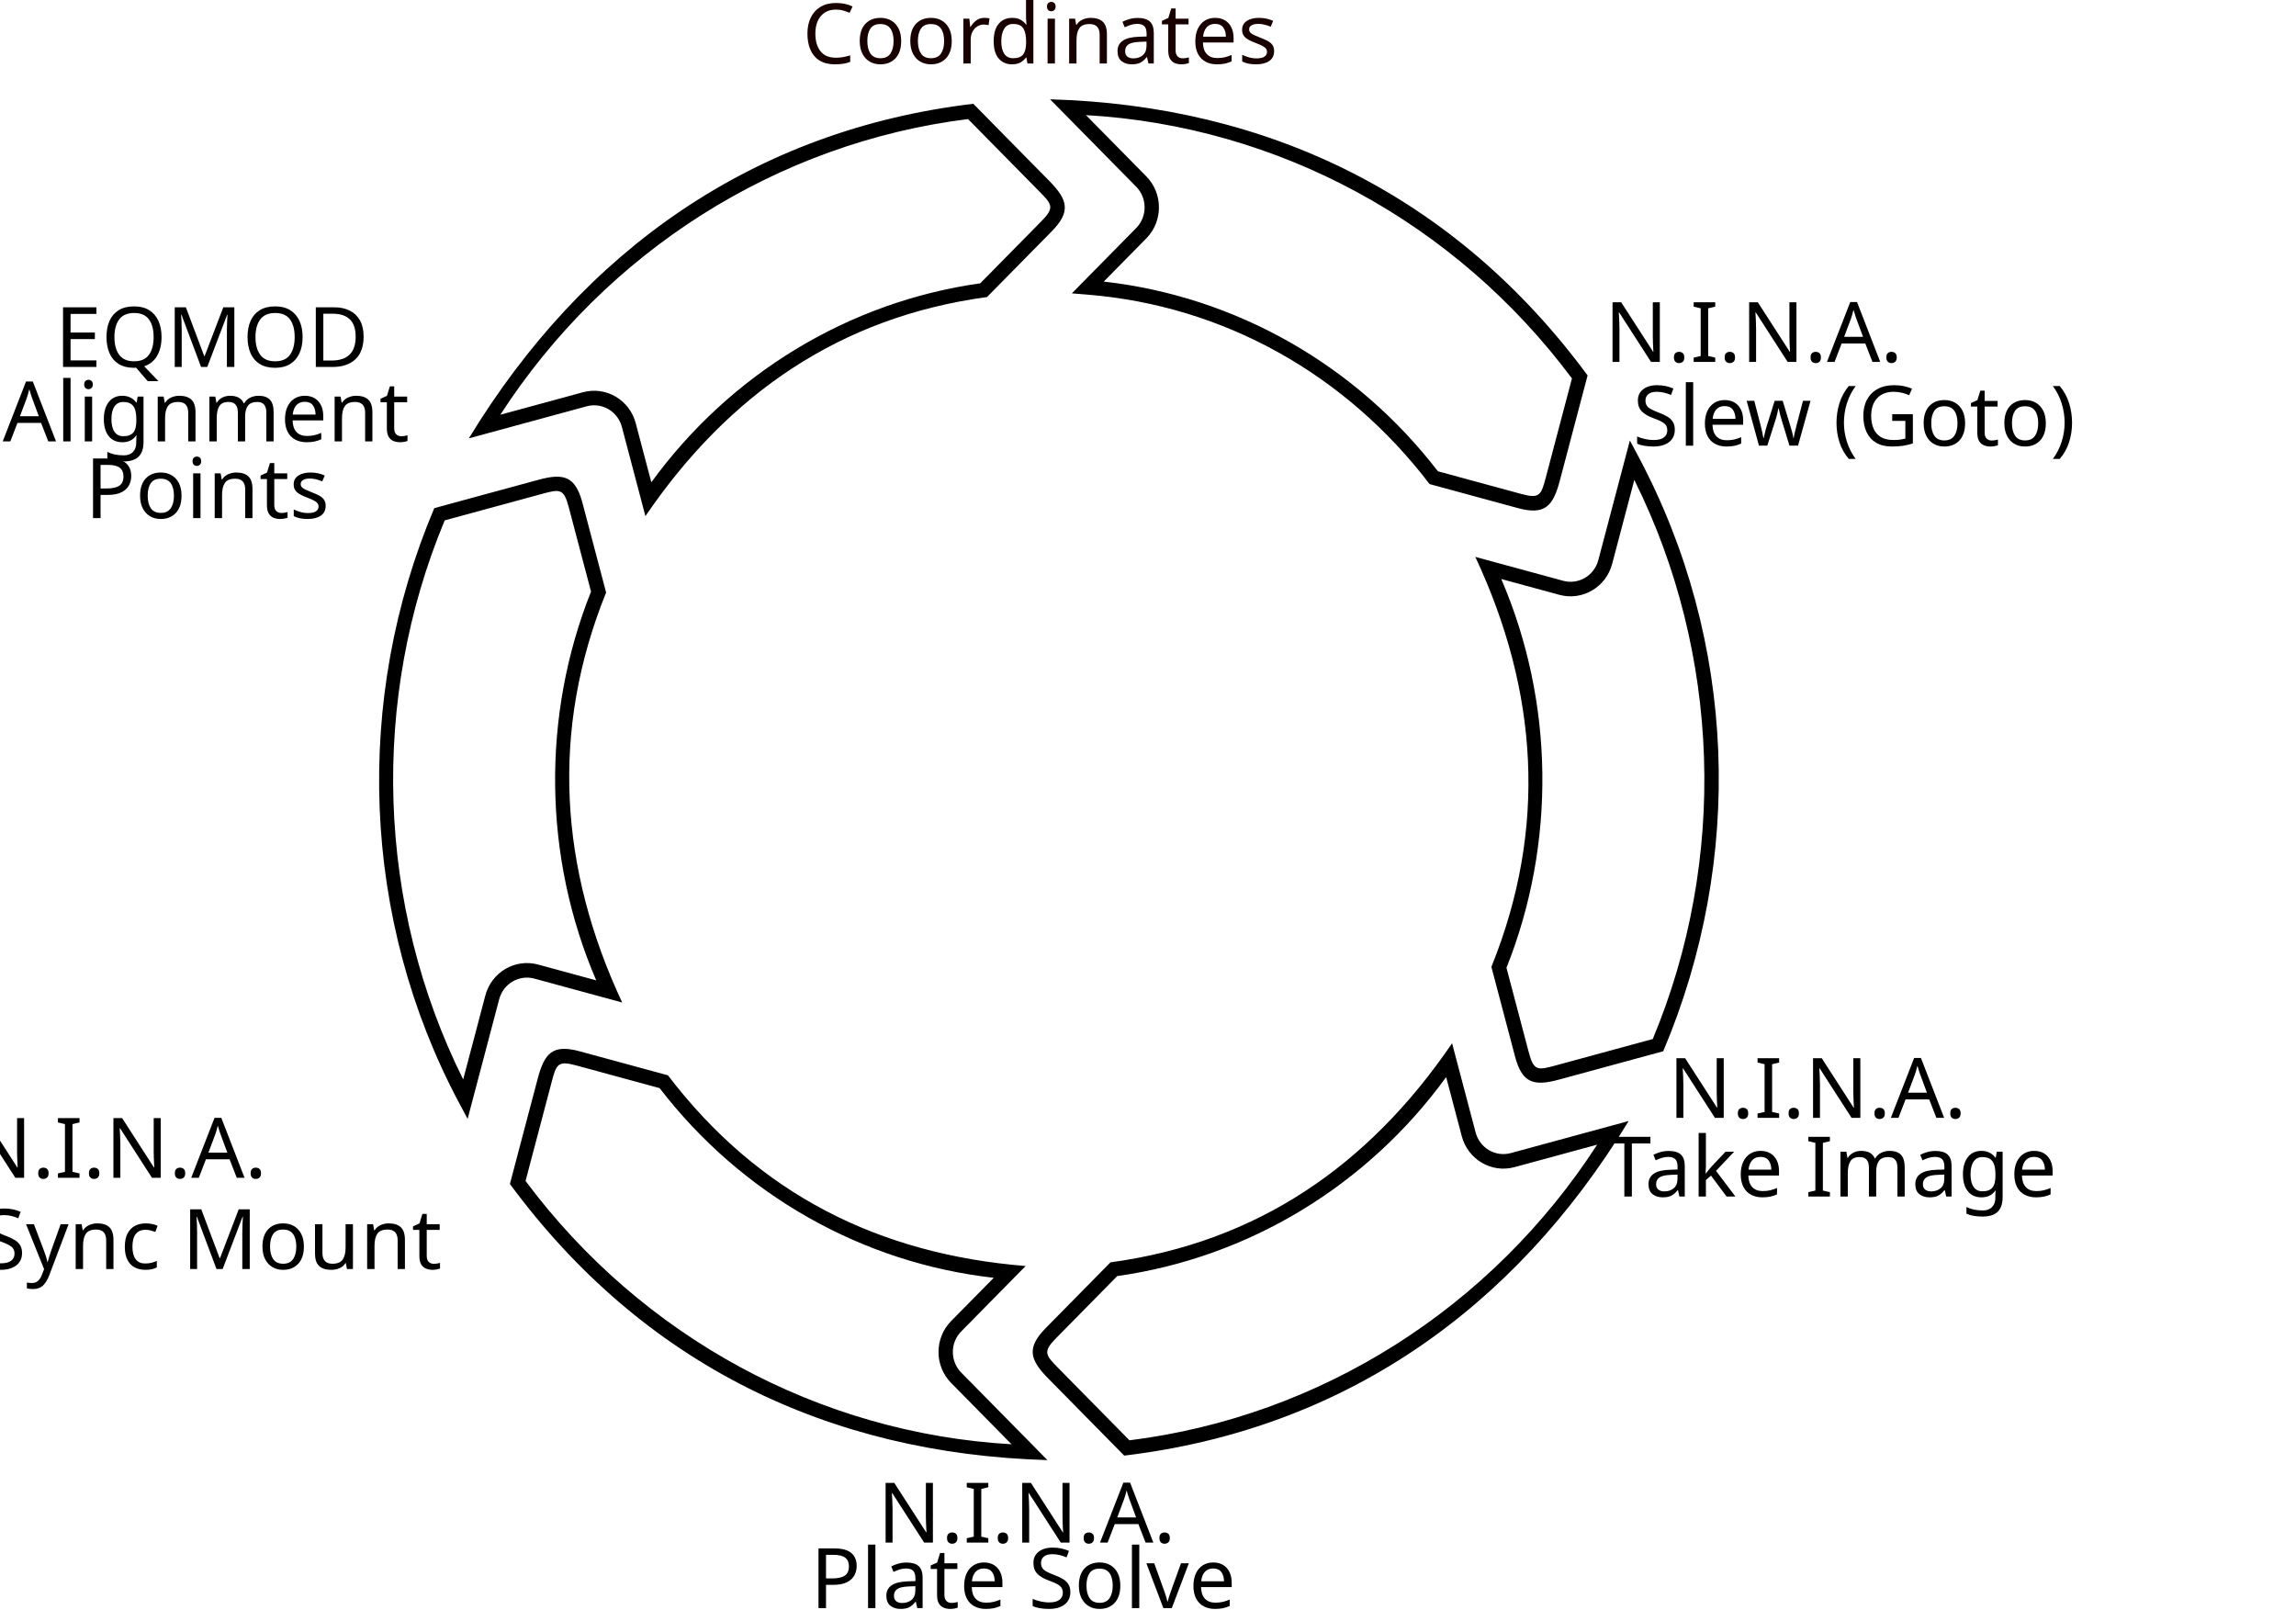
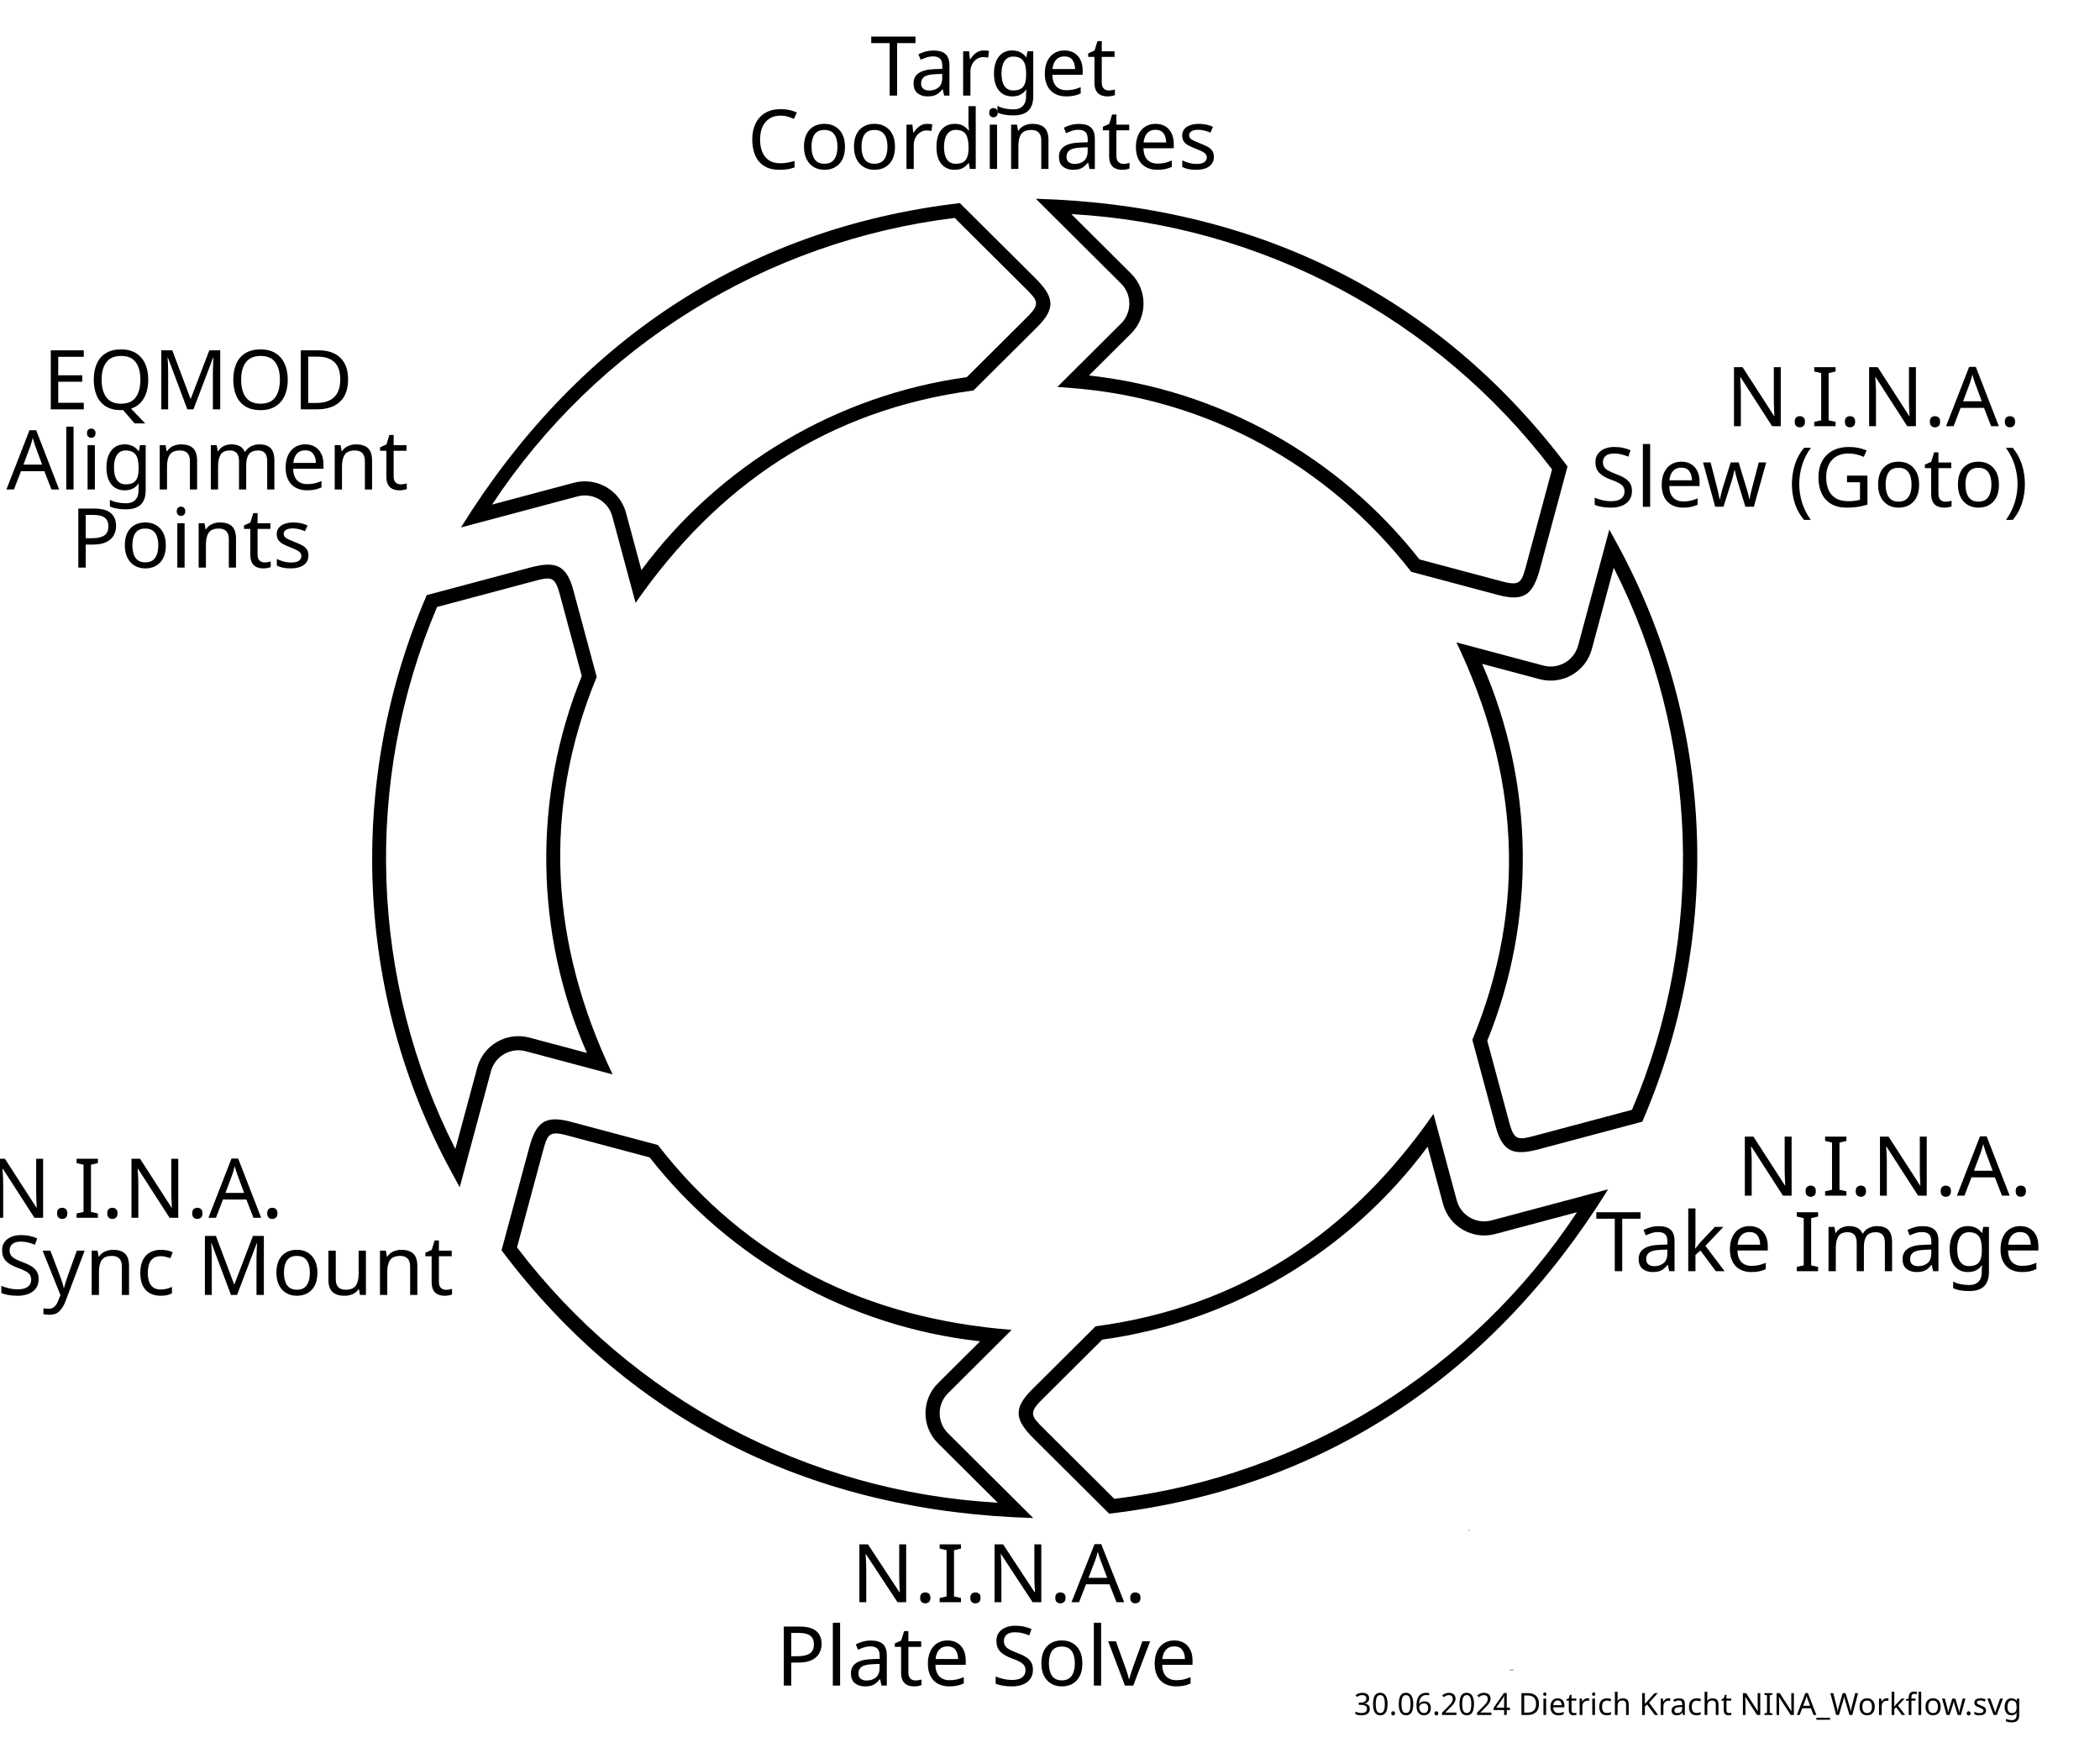
- <svg xmlns="http://www.w3.org/2000/svg" xml:space="preserve" version="1.1" style="clip-rule:evenodd;fill-rule:evenodd;image-rendering:optimizeQuality;shape-rendering:geometricPrecision;text-rendering:geometricPrecision" viewBox="0 0 49456.27 34663.059" x="0px" y="0px" id="svg13236" width="13085.304mm" height="9171.269mm">
+ <svg xmlns="http://www.w3.org/2000/svg" xml:space="preserve" version="1.1" style="clip-rule:evenodd;fill-rule:evenodd;image-rendering:optimizeQuality;shape-rendering:geometricPrecision;text-rendering:geometricPrecision" viewBox="0 0 45731.67 38176.257" x="0px" y="0px" id="svg13236" width="12099.835mm" height="10100.791mm">
  <defs id="defs13226">
+     <rect x="31974.615" y="33304.911" width="10737.389" height="4418.483" id="rect15127" />
+     <rect x="32877.315" y="36345.587" width="11069.963" height="1045.233" id="rect12569" />
    <style type="text/css" id="style13224">
   
    .fil0 {fill:black;fill-rule:nonzero}
   
  </style>
  </defs>
-   <path class="fil0" d="m 22433.218,4763.809 c 289.215,-293.6 227.431,-362.83 -49.49,-643.95 L 20851.8,2564.699 c -4119.479,513.12 -7799.139,2852.81 -10074.42,6368.3 l 1780.347,-484.28 c 494.367,-134.47 1003.38,164.09 1135.824,665.9 l 336.305,1274.149 c 1692.403,-2328.529 4243.543,-3885.949 7084.909,-4286.509 z m -9702.392,7978.919 -481.917,-1825.82 c -105.699,-400.46 -196.381,-381.28 -574.389,-278.46 l -2095.013,569.87 c -1609.999,3859.58 -1465.329,8299.28 397.536,12042.51 l 477.461,-1808.94 c 132.444,-501.81 641.456,-800.36 1135.823,-665.89 l 1252.772,340.77 c -1141.121,-2648.24 -1181.334,-5695.74 -112.273,-8374.04 z m 671.272,8850.68 -1891.502,-514.51 c -330.169,-89.81 -669.236,108.69 -757.718,443.93 l -680.343,2577.59 -184.689,-346.65 c -2104.942,-3950.87 -2276.647,-8690.96 -533.394,-12808.81 l 2240.337,-609.41 c 545.423,-148.36 798.142,-84.37 952.495,500.42 l 508.551,1926.72 c -1203.603,2972.68 -1002.223,5949.55 346.263,8830.72 z m 8003.22,5929.964 c -2843.454,-320.17 -5434.239,-1795.334 -7197.443,-4085.884 l -1801.947,-490.16 c -394.603,-107.33 -423.566,-18.42 -524.897,365.49 l -560.624,2124.019 c 2506.64,3362.781 6326.14,5436.695 10468.328,5672.028 l -1301.722,-1321.468 c -361.943,-367.434 -361.826,-964.475 0,-1331.787 z m 687.34,-253.833 -1386.998,1408.037 c -241.9,245.57 -241.862,642.32 0,887.854 l 1856.055,1884.207 c -4715.512,-135.699 -8718.153,-2067.426 -11578.25,-5947.618 l 599.192,-2270.141 c 146.092,-553.52 327.04,-744.11 903.001,-587.45 l 1901.685,517.28 c 1956.357,2566.686 4553.293,3852.964 7705.315,4107.831 z m 10530.094,-2129.804 c -494.369,134.472 -1003.376,-164.08 -1135.826,-665.887 l -336.305,-1274.15 c -1697.482,2335.53 -4248.808,3886.677 -7084.909,4286.5 l -1318.451,1338.453 c -289.211,293.598 -227.43,362.827 49.494,643.946 l 1531.928,1555.166 c 4119.481,-513.126 7799.133,-2852.811 10074.415,-6368.305 z m -79.73,-302.9 2538.46,-690.497 c -2477.427,4072.034 -6149.499,6644.919 -10865.704,7206.738 l -1637.673,-1662.512 c -398.662,-404.704 -470.509,-660.478 -49.494,-1087.879 l 1391.086,-1412.191 c 3164.396,-429.535 5563.925,-2085.279 7358.43,-4719.116 l 507.174,1921.53 c 88.491,335.24 427.549,533.737 757.721,443.927 z m 2660.414,-14499.207 -477.46,1808.94 c -132.444,501.81 -641.456,800.37 -1135.823,665.89 l -1252.772,-340.77 c 1141.124,2648.24 1181.334,5695.75 112.273,8374.05 l 481.917,1825.81 c 105.692,400.46 196.386,381.28 574.389,278.46 l 2095.013,-569.87 c 1609.999,-3859.57 1465.329,-8299.27 -397.537,-12042.51 z m 622.595,12305.88 -2240.34,609.4 c -545.415,148.36 -798.153,84.37 -952.495,-500.42 l -508.548,-1926.71 c 1210.233,-2989.49 1004.855,-5943.87 -346.264,-8830.73 l 1891.499,514.51 c 330.17,89.81 669.236,-108.68 757.718,-443.93 l 680.346,-2577.579 184.687,346.649 c 2118.854,3976.97 2286.277,8667.79 533.397,12808.81 z M 23391.745,2479.589 l 1301.722,1321.47 c 360.353,365.82 360.353,965.97 0,1331.79 l -918.308,932.24 c 2843.424,320.16 5434.259,1795.36 7197.446,4085.889 l 1801.947,490.15 c 394.603,107.33 423.563,18.43 524.896,-365.49 l 560.625,-2124.019 c -2506.64,-3362.78 -6326.14,-5436.69 -10468.328,-5672.03 z m 10805.273,5606.85 -599.195,2270.139 c -146.096,553.52 -327.04,744.11 -903.001,587.45 l -1901.683,-517.28 C 28990.292,8061.669 26358.958,6583.439 23421.806,6345.929 l -333.985,-27.01 1386.996,-1408.04 c 240.202,-243.84 240.202,-644 0,-887.85 l -1856.052,-1884.21 c 4717.615,135.76 8724.769,2076.65 11578.253,5947.62 z m -11545.149,-3100.67 -1391.087,1412.2 c -3161.806,429.16 -5565.537,2087.58 -7358.426,4719.119 l -507.18,-1921.539 c -88.482,-335.24 -427.549,-533.73 -757.718,-443.93 l -2538.458,690.5 c 2472.502,-4063.98 6145.161,-6644.43 10865.707,-7206.74 l 1637.671,1662.52 c 398.659,404.7 470.506,660.47 49.491,1087.87 z" id="path17754" style="fill:#000000;fill-rule:nonzero;stroke-width:0.294" />
-   <flowRoot xml:space="preserve" id="flowRoot17954" style="font-style:normal;font-variant:normal;font-weight:normal;font-stretch:normal;font-size:26.667px;line-height:125%;font-family:sans-serif;-inkscape-font-specification:'sans-serif, Normal';font-variant-ligatures:normal;font-variant-caps:normal;font-variant-numeric:normal;font-feature-settings:normal;text-align:center;letter-spacing:0px;word-spacing:0px;writing-mode:lr-tb;text-anchor:middle;fill:#000000;fill-opacity:1;stroke:none;stroke-width:1px;stroke-linecap:butt;stroke-linejoin:miter;stroke-opacity:1" transform="translate(-7632.109,-7072.431)">
+   <path class="fil0" d="m 22371.901,6901.716 c 289.215,-287.79 227.431,-355.65 -49.49,-631.207 L 20790.483,4746.125 C 16671.004,5249.091 12991.344,7542.48 10716.063,10988.4 l 1780.347,-474.697 c 494.367,-131.808 1003.38,160.843 1135.824,652.723 l 336.305,1248.934 c 1692.403,-2282.449 4243.543,-3809.048 7084.909,-4201.681 z m -9702.392,7821.021 -481.917,-1789.689 c -105.699,-392.535 -196.381,-373.734 -574.389,-272.95 l -2095.013,558.593 c -1609.999,3783.201 -1465.329,8135.042 397.536,11804.196 l 477.461,-1773.143 c 132.444,-491.879 641.456,-784.521 1135.823,-652.711 l 1252.772,334.025 c -1141.121,-2595.832 -1181.334,-5583.024 -112.273,-8208.321 z m 671.272,8675.529 -1891.502,-504.328 c -330.169,-88.032 -669.236,106.539 -757.718,435.146 l -680.343,2526.579 -184.689,-339.789 c -2104.942,-3872.684 -2276.647,-8518.97 -533.394,-12555.33 l 2240.337,-597.351 c 545.423,-145.424 798.142,-82.7 952.495,490.517 l 508.551,1888.591 c -1203.603,2913.853 -1002.223,5831.812 346.263,8655.965 z m 8003.22,5812.614 c -2843.454,-313.835 -5434.239,-1759.805 -7197.443,-4005.027 l -1801.947,-480.461 c -394.603,-105.205 -423.566,-18.054 -524.897,358.258 l -560.624,2081.986 c 2506.64,3296.234 6326.14,5329.106 10468.328,5559.782 l -1301.722,-1295.317 c -361.943,-360.163 -361.826,-945.389 0,-1305.432 z m 687.34,-248.81 -1386.998,1380.172 c -241.9,240.711 -241.862,629.609 0,870.284 l 1856.055,1846.92 c -4715.512,-133.014 -8718.153,-2026.513 -11578.25,-5829.918 l 599.192,-2225.216 c 146.092,-542.567 327.04,-729.384 903.001,-575.825 l 1901.685,507.043 c 1956.357,2515.893 4553.293,3776.716 7705.315,4026.54 z m 10530.094,-2087.657 c -494.369,131.811 -1003.376,-160.833 -1135.826,-652.71 l -336.305,-1248.934 c -1697.482,2289.31 -4248.808,3809.761 -7084.909,4201.672 l -1318.451,1311.966 c -289.211,287.787 -227.43,355.647 49.494,631.202 L 24267.366,32642 c 4119.481,-502.971 7799.133,-2796.356 10074.415,-6242.281 z m -79.73,-296.906 2538.46,-676.832 c -2477.427,3991.451 -6149.499,6513.42 -10865.704,7064.121 l -1637.673,-1629.612 c -398.662,-396.695 -470.509,-647.408 -49.494,-1066.35 l 1391.086,-1384.245 c 3164.396,-421.035 5563.925,-2044.012 7358.43,-4625.728 l 507.174,1883.504 c 88.491,328.607 427.549,523.175 757.721,435.142 z m 2660.414,-14212.275 -477.46,1773.142 c -132.444,491.88 -641.456,784.531 -1135.823,652.712 l -1252.772,-334.026 c 1141.124,2595.833 1181.334,5583.034 112.273,8208.332 l 481.917,1789.678 c 105.692,392.536 196.386,373.735 574.389,272.95 l 2095.013,-558.593 c 1609.999,-3783.19 1465.329,-8135.032 -397.537,-11804.195 z m 622.595,12062.353 -2240.34,597.34 c -545.415,145.425 -798.153,82.701 -952.495,-490.516 l -508.548,-1888.582 c 1210.233,-2930.329 1004.855,-5826.244 -346.264,-8655.974 l 1891.499,504.327 c 330.17,88.033 669.236,-106.528 757.718,-435.144 l 680.346,-2526.57 184.687,339.788 c 2118.854,3898.269 2286.277,8496.26 533.397,12555.331 z M 23330.428,4662.699 24632.15,5958.018 c 360.353,358.581 360.353,946.854 0,1305.435 l -918.308,913.792 c 2843.424,313.824 5434.259,1759.831 7197.446,4005.031 l 1801.947,480.451 c 394.603,105.206 423.563,18.065 524.896,-358.257 l 560.625,-2081.986 C 31292.116,6926.251 27472.616,4893.382 23330.428,4662.699 Z m 10805.273,5495.894 -599.195,2225.214 c -146.096,542.567 -327.04,729.384 -903.001,575.824 l -1901.683,-507.043 C 28928.975,10134.313 26297.641,8685.336 23360.489,8452.527 l -333.985,-26.476 1386.996,-1380.176 c 240.202,-239.014 240.202,-631.256 0,-870.28 L 22557.448,4328.673 c 4717.615,133.073 8724.769,2035.554 11578.253,5829.92 z M 22590.552,7119.283 21199.465,8503.537 c -3161.806,420.667 -5565.537,2046.268 -7358.426,4625.731 l -507.18,-1883.514 c -88.482,-328.606 -427.549,-523.168 -757.718,-435.145 l -2538.458,676.836 C 12510.185,7503.889 16182.844,4974.504 20903.39,4423.322 l 1637.671,1629.62 c 398.659,396.691 470.506,647.4 49.491,1066.342 z" id="path17754" style="fill:#000000;fill-rule:nonzero;stroke-width:0.291" />
+   <flowRoot xml:space="preserve" id="flowRoot17954" style="font-style:normal;font-variant:normal;font-weight:normal;font-stretch:normal;font-size:26.667px;line-height:125%;font-family:sans-serif;-inkscape-font-specification:'sans-serif, Normal';font-variant-ligatures:normal;font-variant-caps:normal;font-variant-numeric:normal;font-feature-settings:normal;text-align:center;letter-spacing:0px;word-spacing:0px;writing-mode:lr-tb;text-anchor:middle;fill:#000000;fill-opacity:1;stroke:none;stroke-width:1px;stroke-linecap:butt;stroke-linejoin:miter;stroke-opacity:1" transform="translate(-7693.426,-7115.799)">
    <flowRegion id="flowRegion17956">
      <rect id="rect17958" width="12500" height="7500" x="41100" y="21291.656" />
    </flowRegion>
    <flowPara id="flowPara17960" />
  </flowRoot>
-   <text xml:space="preserve" style="font-style:normal;font-variant:normal;font-weight:normal;font-stretch:normal;font-size:1799.919px;line-height:125%;font-family:sans-serif;-inkscape-font-specification:'sans-serif, Normal';font-variant-ligatures:normal;font-variant-caps:normal;font-variant-numeric:normal;font-feature-settings:normal;text-align:center;letter-spacing:0px;word-spacing:0px;writing-mode:lr-tb;text-anchor:middle;fill:#190000;fill-opacity:1;stroke:none;stroke-width:1px;stroke-linecap:butt;stroke-linejoin:miter;stroke-opacity:1" x="23105.977" y="1367.517" id="text4808">
-     <tspan id="tspan4806" x="23105.977" y="1367.517">Coordinates</tspan>
+   <text xml:space="preserve" style="font-style:normal;font-variant:normal;font-weight:normal;font-stretch:normal;font-size:1799.92px;line-height:125%;font-family:sans-serif;-inkscape-font-specification:'sans-serif, Normal';font-variant-ligatures:normal;font-variant-caps:normal;font-variant-numeric:normal;font-feature-settings:normal;text-align:center;letter-spacing:0px;word-spacing:0px;writing-mode:lr-tb;text-anchor:middle;fill:#000000;fill-opacity:1;stroke:none;stroke-width:1px;stroke-linecap:butt;stroke-linejoin:miter;stroke-opacity:1" x="41501.234" y="9281.166" id="text4812">
+     <tspan id="tspan4810" x="41501.234" y="9281.166">N.I.N.A.</tspan>
  </text>
-   <text xml:space="preserve" style="font-style:normal;font-variant:normal;font-weight:normal;font-stretch:normal;font-size:1799.919px;line-height:125%;font-family:sans-serif;-inkscape-font-specification:'sans-serif, Normal';font-variant-ligatures:normal;font-variant-caps:normal;font-variant-numeric:normal;font-feature-settings:normal;text-align:center;letter-spacing:0px;word-spacing:0px;writing-mode:lr-tb;text-anchor:middle;fill:#000000;fill-opacity:1;stroke:none;stroke-width:1px;stroke-linecap:butt;stroke-linejoin:miter;stroke-opacity:1" x="38474.363" y="7796.195" id="text4812">
-     <tspan id="tspan4810" x="38474.363" y="7796.195">N.I.N.A.</tspan>
+   <text xml:space="preserve" style="font-style:normal;font-variant:normal;font-weight:normal;font-stretch:normal;font-size:1799.92px;line-height:125%;font-family:sans-serif;-inkscape-font-specification:'sans-serif, Normal';font-variant-ligatures:normal;font-variant-caps:normal;font-variant-numeric:normal;font-feature-settings:normal;text-align:center;letter-spacing:0px;word-spacing:0px;writing-mode:lr-tb;text-anchor:middle;fill:#000000;fill-opacity:1;stroke:none;stroke-width:1px;stroke-linecap:butt;stroke-linejoin:miter;stroke-opacity:1" x="40103.766" y="11037.341" id="text4816">
+     <tspan id="tspan4814" x="40103.766" y="11037.341">Slew (Goto)</tspan>
  </text>
-   <text xml:space="preserve" style="font-style:normal;font-variant:normal;font-weight:normal;font-stretch:normal;font-size:1799.919px;line-height:125%;font-family:sans-serif;-inkscape-font-specification:'sans-serif, Normal';font-variant-ligatures:normal;font-variant-caps:normal;font-variant-numeric:normal;font-feature-settings:normal;text-align:center;letter-spacing:0px;word-spacing:0px;writing-mode:lr-tb;text-anchor:middle;fill:#000000;fill-opacity:1;stroke:none;stroke-width:1px;stroke-linecap:butt;stroke-linejoin:miter;stroke-opacity:1" x="40640.188" y="9599.881" id="text4816">
-     <tspan id="tspan4814" x="40640.188" y="9599.881">Slew (Goto)</tspan>
+   <text xml:space="preserve" style="font-style:normal;font-variant:normal;font-weight:normal;font-stretch:normal;font-size:1799.92px;line-height:125%;font-family:sans-serif;-inkscape-font-specification:'sans-serif, Normal';font-variant-ligatures:normal;font-variant-caps:normal;font-variant-numeric:normal;font-feature-settings:normal;text-align:center;letter-spacing:0px;word-spacing:0px;writing-mode:lr-tb;text-anchor:middle;fill:#000000;fill-opacity:1;stroke:none;stroke-width:1px;stroke-linecap:butt;stroke-linejoin:miter;stroke-opacity:1" x="41737.465" y="26038.414" id="text4820">
+     <tspan id="tspan4818" x="41737.465" y="26038.414">N.I.N.A.</tspan>
  </text>
-   <text xml:space="preserve" style="font-style:normal;font-variant:normal;font-weight:normal;font-stretch:normal;font-size:1799.919px;line-height:125%;font-family:sans-serif;-inkscape-font-specification:'sans-serif, Normal';font-variant-ligatures:normal;font-variant-caps:normal;font-variant-numeric:normal;font-feature-settings:normal;text-align:center;letter-spacing:0px;word-spacing:0px;writing-mode:lr-tb;text-anchor:middle;fill:#000000;fill-opacity:1;stroke:none;stroke-width:1px;stroke-linecap:butt;stroke-linejoin:miter;stroke-opacity:1" x="39850.848" y="24078.336" id="text4820">
-     <tspan id="tspan4818" x="39850.848" y="24078.336">N.I.N.A.</tspan>
+   <text xml:space="preserve" style="font-style:normal;font-variant:normal;font-weight:normal;font-stretch:normal;font-size:1799.92px;line-height:125%;font-family:sans-serif;-inkscape-font-specification:'sans-serif, Normal';font-variant-ligatures:normal;font-variant-caps:normal;font-variant-numeric:normal;font-feature-settings:normal;text-align:center;letter-spacing:0px;word-spacing:0px;writing-mode:lr-tb;text-anchor:middle;fill:#000000;fill-opacity:1;stroke:none;stroke-width:1px;stroke-linecap:butt;stroke-linejoin:miter;stroke-opacity:1" x="40315.461" y="27684.695" id="text4824">
+     <tspan id="tspan4822" x="40315.461" y="27684.695">Take Image</tspan>
  </text>
-   <text xml:space="preserve" style="font-style:normal;font-variant:normal;font-weight:normal;font-stretch:normal;font-size:1799.919px;line-height:125%;font-family:sans-serif;-inkscape-font-specification:'sans-serif, Normal';font-variant-ligatures:normal;font-variant-caps:normal;font-variant-numeric:normal;font-feature-settings:normal;text-align:center;letter-spacing:0px;word-spacing:0px;writing-mode:lr-tb;text-anchor:middle;fill:#000000;fill-opacity:1;stroke:none;stroke-width:1px;stroke-linecap:butt;stroke-linejoin:miter;stroke-opacity:1" x="40139.223" y="25772.129" id="text4824">
-     <tspan id="tspan4822" x="40139.223" y="25772.129">Take Image</tspan>
+   <text xml:space="preserve" style="font-style:normal;font-variant:normal;font-weight:normal;font-stretch:normal;font-size:1782.01px;line-height:125%;font-family:sans-serif;-inkscape-font-specification:'sans-serif, Normal';font-variant-ligatures:normal;font-variant-caps:normal;font-variant-numeric:normal;font-feature-settings:normal;text-align:center;letter-spacing:0px;word-spacing:0px;writing-mode:lr-tb;text-anchor:middle;fill:#000000;fill-opacity:1;stroke:none;stroke-width:0.99px;stroke-linecap:butt;stroke-linejoin:miter;stroke-opacity:1" x="22231.758" y="35243.57" id="text4828" transform="scale(1.010049,0.9900512)">
+     <tspan id="tspan4826" x="22231.758" y="35243.57" style="stroke-width:0.99px">N.I.N.A.</tspan>
  </text>
-   <text xml:space="preserve" style="font-style:normal;font-variant:normal;font-weight:normal;font-stretch:normal;font-size:1799.919px;line-height:125%;font-family:sans-serif;-inkscape-font-specification:'sans-serif, Normal';font-variant-ligatures:normal;font-variant-caps:normal;font-variant-numeric:normal;font-feature-settings:normal;text-align:center;letter-spacing:0px;word-spacing:0px;writing-mode:lr-tb;text-anchor:middle;fill:#000000;fill-opacity:1;stroke:none;stroke-width:1px;stroke-linecap:butt;stroke-linejoin:miter;stroke-opacity:1" x="22816.477" y="33226.305" id="text4828">
-     <tspan id="tspan4826" x="22816.477" y="33226.305">N.I.N.A.</tspan>
+   <text xml:space="preserve" style="font-style:normal;font-variant:normal;font-weight:normal;font-stretch:normal;font-size:1799.92px;line-height:125%;font-family:sans-serif;-inkscape-font-specification:'sans-serif, Normal';font-variant-ligatures:normal;font-variant-caps:normal;font-variant-numeric:normal;font-feature-settings:normal;text-align:center;letter-spacing:0px;word-spacing:0px;writing-mode:lr-tb;text-anchor:middle;fill:#000000;fill-opacity:1;stroke:none;stroke-width:1px;stroke-linecap:butt;stroke-linejoin:miter;stroke-opacity:1" x="22180.074" y="36708.207" id="text4832">
+     <tspan id="tspan4830" x="22180.074" y="36708.207">Plate Solve</tspan>
  </text>
-   <text xml:space="preserve" style="font-style:normal;font-variant:normal;font-weight:normal;font-stretch:normal;font-size:1799.919px;line-height:125%;font-family:sans-serif;-inkscape-font-specification:'sans-serif, Normal';font-variant-ligatures:normal;font-variant-caps:normal;font-variant-numeric:normal;font-feature-settings:normal;text-align:center;letter-spacing:0px;word-spacing:0px;writing-mode:lr-tb;text-anchor:middle;fill:#000000;fill-opacity:1;stroke:none;stroke-width:1px;stroke-linecap:butt;stroke-linejoin:miter;stroke-opacity:1" x="22741.391" y="34637.574" id="text4832">
-     <tspan id="tspan4830" x="22741.391" y="34637.574">Plate Solve</tspan>
+   <text xml:space="preserve" style="font-style:normal;font-variant:normal;font-weight:normal;font-stretch:normal;font-size:1799.92px;line-height:125%;font-family:sans-serif;-inkscape-font-specification:'sans-serif, Normal';font-variant-ligatures:normal;font-variant-caps:normal;font-variant-numeric:normal;font-feature-settings:normal;text-align:center;letter-spacing:0px;word-spacing:0px;writing-mode:lr-tb;text-anchor:middle;fill:#000000;fill-opacity:1;stroke:none;stroke-width:1px;stroke-linecap:butt;stroke-linejoin:miter;stroke-opacity:1" x="3660.408" y="26520.855" id="text4836">
+     <tspan id="tspan4834" x="3660.408" y="26520.855">N.I.N.A.</tspan>
  </text>
-   <text xml:space="preserve" style="font-style:normal;font-variant:normal;font-weight:normal;font-stretch:normal;font-size:1799.919px;line-height:125%;font-family:sans-serif;-inkscape-font-specification:'sans-serif, Normal';font-variant-ligatures:normal;font-variant-caps:normal;font-variant-numeric:normal;font-feature-settings:normal;text-align:center;letter-spacing:0px;word-spacing:0px;writing-mode:lr-tb;text-anchor:middle;fill:#000000;fill-opacity:1;stroke:none;stroke-width:1px;stroke-linecap:butt;stroke-linejoin:miter;stroke-opacity:1" x="3240.619" y="25368.457" id="text4836">
-     <tspan id="tspan4834" x="3240.619" y="25368.457">N.I.N.A.</tspan>
+   <text xml:space="preserve" style="font-style:normal;font-variant:normal;font-weight:normal;font-stretch:normal;font-size:1799.92px;line-height:125%;font-family:sans-serif;-inkscape-font-specification:'sans-serif, Normal';font-variant-ligatures:normal;font-variant-caps:normal;font-variant-numeric:normal;font-feature-settings:normal;text-align:center;letter-spacing:0px;word-spacing:0px;writing-mode:lr-tb;text-anchor:middle;fill:#000000;fill-opacity:1;stroke:none;stroke-width:1px;stroke-linecap:butt;stroke-linejoin:miter;stroke-opacity:1" x="5612.671" y="28200.961" id="text4840">
+     <tspan id="tspan4838" x="5612.671" y="28200.961">Sync Mount</tspan>
  </text>
-   <text xml:space="preserve" style="font-style:normal;font-variant:normal;font-weight:normal;font-stretch:normal;font-size:1799.919px;line-height:125%;font-family:sans-serif;-inkscape-font-specification:'sans-serif, Normal';font-variant-ligatures:normal;font-variant-caps:normal;font-variant-numeric:normal;font-feature-settings:normal;text-align:center;letter-spacing:0px;word-spacing:0px;writing-mode:lr-tb;text-anchor:middle;fill:#000000;fill-opacity:1;stroke:none;stroke-width:1px;stroke-linecap:butt;stroke-linejoin:miter;stroke-opacity:1" x="5246.393" y="27333.627" id="text4840">
-     <tspan id="tspan4838" x="5246.393" y="27333.627">Sync Mount</tspan>
+   <text xml:space="preserve" style="font-style:normal;font-variant:normal;font-weight:normal;font-stretch:normal;font-size:1799.92px;line-height:125%;font-family:sans-serif;-inkscape-font-specification:'sans-serif, Normal';font-variant-ligatures:normal;font-variant-caps:normal;font-variant-numeric:normal;font-feature-settings:normal;text-align:center;letter-spacing:0px;word-spacing:0px;writing-mode:lr-tb;text-anchor:middle;fill:#000000;fill-opacity:1;stroke:none;stroke-width:1px;stroke-linecap:butt;stroke-linejoin:miter;stroke-opacity:1;image-rendering:optimizeQuality;shape-rendering:geometricPrecision;text-rendering:geometricPrecision" x="4865.907" y="12360.419" id="text4844">
+     <tspan id="tspan4842" x="4865.907" y="12360.419">Points</tspan>
  </text>
-   <text xml:space="preserve" style="font-style:normal;font-variant:normal;font-weight:normal;font-stretch:normal;font-size:1799.919px;line-height:125%;font-family:sans-serif;-inkscape-font-specification:'sans-serif, Normal';font-variant-ligatures:normal;font-variant-caps:normal;font-variant-numeric:normal;font-feature-settings:normal;text-align:center;letter-spacing:0px;word-spacing:0px;writing-mode:lr-tb;text-anchor:middle;fill:#000000;fill-opacity:1;stroke:none;stroke-width:1px;stroke-linecap:butt;stroke-linejoin:miter;stroke-opacity:1;image-rendering:optimizeQuality;shape-rendering:geometricPrecision;text-rendering:geometricPrecision" x="5164.777" y="11160.512" id="text4844">
-     <tspan id="tspan4842" x="5164.777" y="11160.512">Points</tspan>
+   <text xml:space="preserve" style="font-style:normal;font-variant:normal;font-weight:normal;font-stretch:normal;font-size:1799.92px;line-height:125%;font-family:sans-serif;-inkscape-font-specification:'sans-serif, Normal';font-variant-ligatures:normal;font-variant-caps:normal;font-variant-numeric:normal;font-feature-settings:normal;text-align:center;letter-spacing:0px;word-spacing:0px;writing-mode:lr-tb;text-anchor:middle;fill:#000000;fill-opacity:1;stroke:none;stroke-width:1px;stroke-linecap:butt;stroke-linejoin:miter;stroke-opacity:1" x="5221.043" y="10659.908" id="text4848">
+     <tspan id="tspan4846" x="5221.042" y="10659.908">Alignment</tspan>
  </text>
-   <text xml:space="preserve" style="font-style:normal;font-variant:normal;font-weight:normal;font-stretch:normal;font-size:1799.919px;line-height:125%;font-family:sans-serif;-inkscape-font-specification:'sans-serif, Normal';font-variant-ligatures:normal;font-variant-caps:normal;font-variant-numeric:normal;font-feature-settings:normal;text-align:center;letter-spacing:0px;word-spacing:0px;writing-mode:lr-tb;text-anchor:middle;fill:#000000;fill-opacity:1;stroke:none;stroke-width:1px;stroke-linecap:butt;stroke-linejoin:miter;stroke-opacity:1" x="5139.828" y="9507.512" id="text4848">
-     <tspan id="tspan4846" x="5139.828" y="9507.512">Alignment</tspan>
+   <text xml:space="preserve" style="font-style:normal;font-variant:normal;font-weight:normal;font-stretch:normal;font-size:1799.92px;line-height:125%;font-family:sans-serif;-inkscape-font-specification:'sans-serif, Normal';font-variant-ligatures:normal;font-variant-caps:normal;font-variant-numeric:normal;font-feature-settings:normal;text-align:center;letter-spacing:0px;word-spacing:0px;writing-mode:lr-tb;text-anchor:middle;fill:#000000;fill-opacity:1;stroke:none;stroke-width:1px;stroke-linecap:butt;stroke-linejoin:miter;stroke-opacity:1" x="4960.688" y="8914.196" id="text4852">
+     <tspan id="tspan4850" x="5246.759" y="8914.196">EQMOD </tspan>
  </text>
-   <text xml:space="preserve" style="font-style:normal;font-variant:normal;font-weight:normal;font-stretch:normal;font-size:1799.919px;line-height:125%;font-family:sans-serif;-inkscape-font-specification:'sans-serif, Normal';font-variant-ligatures:normal;font-variant-caps:normal;font-variant-numeric:normal;font-feature-settings:normal;text-align:center;letter-spacing:0px;word-spacing:0px;writing-mode:lr-tb;text-anchor:middle;fill:#000000;fill-opacity:1;stroke:none;stroke-width:1px;stroke-linecap:butt;stroke-linejoin:miter;stroke-opacity:1" x="5212.047" y="7904.332" id="text4852">
-     <tspan id="tspan4850" x="5498.558" y="7904.332">EQMOD </tspan>
+   <text xml:space="preserve" style="font-style:normal;font-variant:normal;font-weight:normal;font-stretch:normal;font-size:1799.92px;line-height:125%;font-family:sans-serif;-inkscape-font-specification:'sans-serif, Normal';font-variant-ligatures:normal;font-variant-caps:normal;font-variant-numeric:normal;font-feature-settings:normal;text-align:center;letter-spacing:0px;word-spacing:0px;writing-mode:lr-tb;text-anchor:middle;clip-rule:evenodd;fill:#000000;fill-opacity:1;fill-rule:evenodd;stroke:none;stroke-width:1px;stroke-linecap:butt;stroke-linejoin:miter;stroke-opacity:1;image-rendering:optimizeQuality;shape-rendering:geometricPrecision;text-rendering:geometricPrecision" x="22095.453" y="3679.77" id="text4824-0">
+     <tspan id="tspan4822-4" x="22095.453" y="3679.77">Coordinates</tspan>
+   </text>
+   <text xml:space="preserve" style="font-style:normal;font-variant:normal;font-weight:normal;font-stretch:normal;font-size:1799.92px;line-height:125%;font-family:sans-serif;-inkscape-font-specification:'sans-serif, Normal';font-variant-ligatures:normal;font-variant-caps:normal;font-variant-numeric:normal;font-feature-settings:normal;text-align:center;letter-spacing:0px;word-spacing:0px;writing-mode:lr-tb;text-anchor:middle;clip-rule:evenodd;fill:#000000;fill-opacity:1;fill-rule:evenodd;stroke:none;stroke-width:1px;stroke-linecap:butt;stroke-linejoin:miter;stroke-opacity:1;image-rendering:optimizeQuality;shape-rendering:geometricPrecision;text-rendering:geometricPrecision" x="22338.771" y="2081.392" id="text4820-1">
+     <tspan id="tspan4818-0" x="22338.771" y="2081.392">Target</tspan>
+   </text>
+   <text xml:space="preserve" id="text12567" style="font-style:normal;font-weight:normal;font-size:40px;line-height:1.25;font-family:sans-serif;white-space:pre;shape-inside:url(#rect12569);fill:#000000;fill-opacity:1;stroke:none">
+     <tspan x="32877.316" y="36380.977" id="tspan34792">Dietr</tspan>
+   </text>
+   <text xml:space="preserve" id="text15125" style="font-style:normal;font-weight:normal;font-size:40px;line-height:1.25;font-family:sans-serif;white-space:pre;shape-inside:url(#rect15127);fill:#000000;fill-opacity:1;stroke:none">
+     <tspan x="31974.615" y="33340.301" id="tspan34794">D</tspan>
+   </text>
+   <text xml:space="preserve" style="font-style:normal;font-variant:normal;font-weight:normal;font-stretch:normal;font-size:666.667px;line-height:125%;font-family:sans-serif;-inkscape-font-specification:'sans-serif, Normal';font-variant-ligatures:normal;font-variant-caps:normal;font-variant-numeric:normal;font-variant-east-asian:normal;text-align:center;letter-spacing:0px;word-spacing:0px;writing-mode:lr-tb;text-anchor:middle;clip-rule:evenodd;fill:#000000;fill-opacity:1;fill-rule:evenodd;stroke:none;stroke-width:1px;stroke-linecap:butt;stroke-linejoin:miter;stroke-opacity:1;image-rendering:optimizeQuality;shape-rendering:geometricPrecision;text-rendering:geometricPrecision" x="37017.84" y="37349.199" id="text4832-3">
+     <tspan id="tspan4830-6" x="37017.84" y="37349.199">30.06.2024 Dietrich Kracht NINA_Workflow.svg</tspan>
  </text>
</svg>
